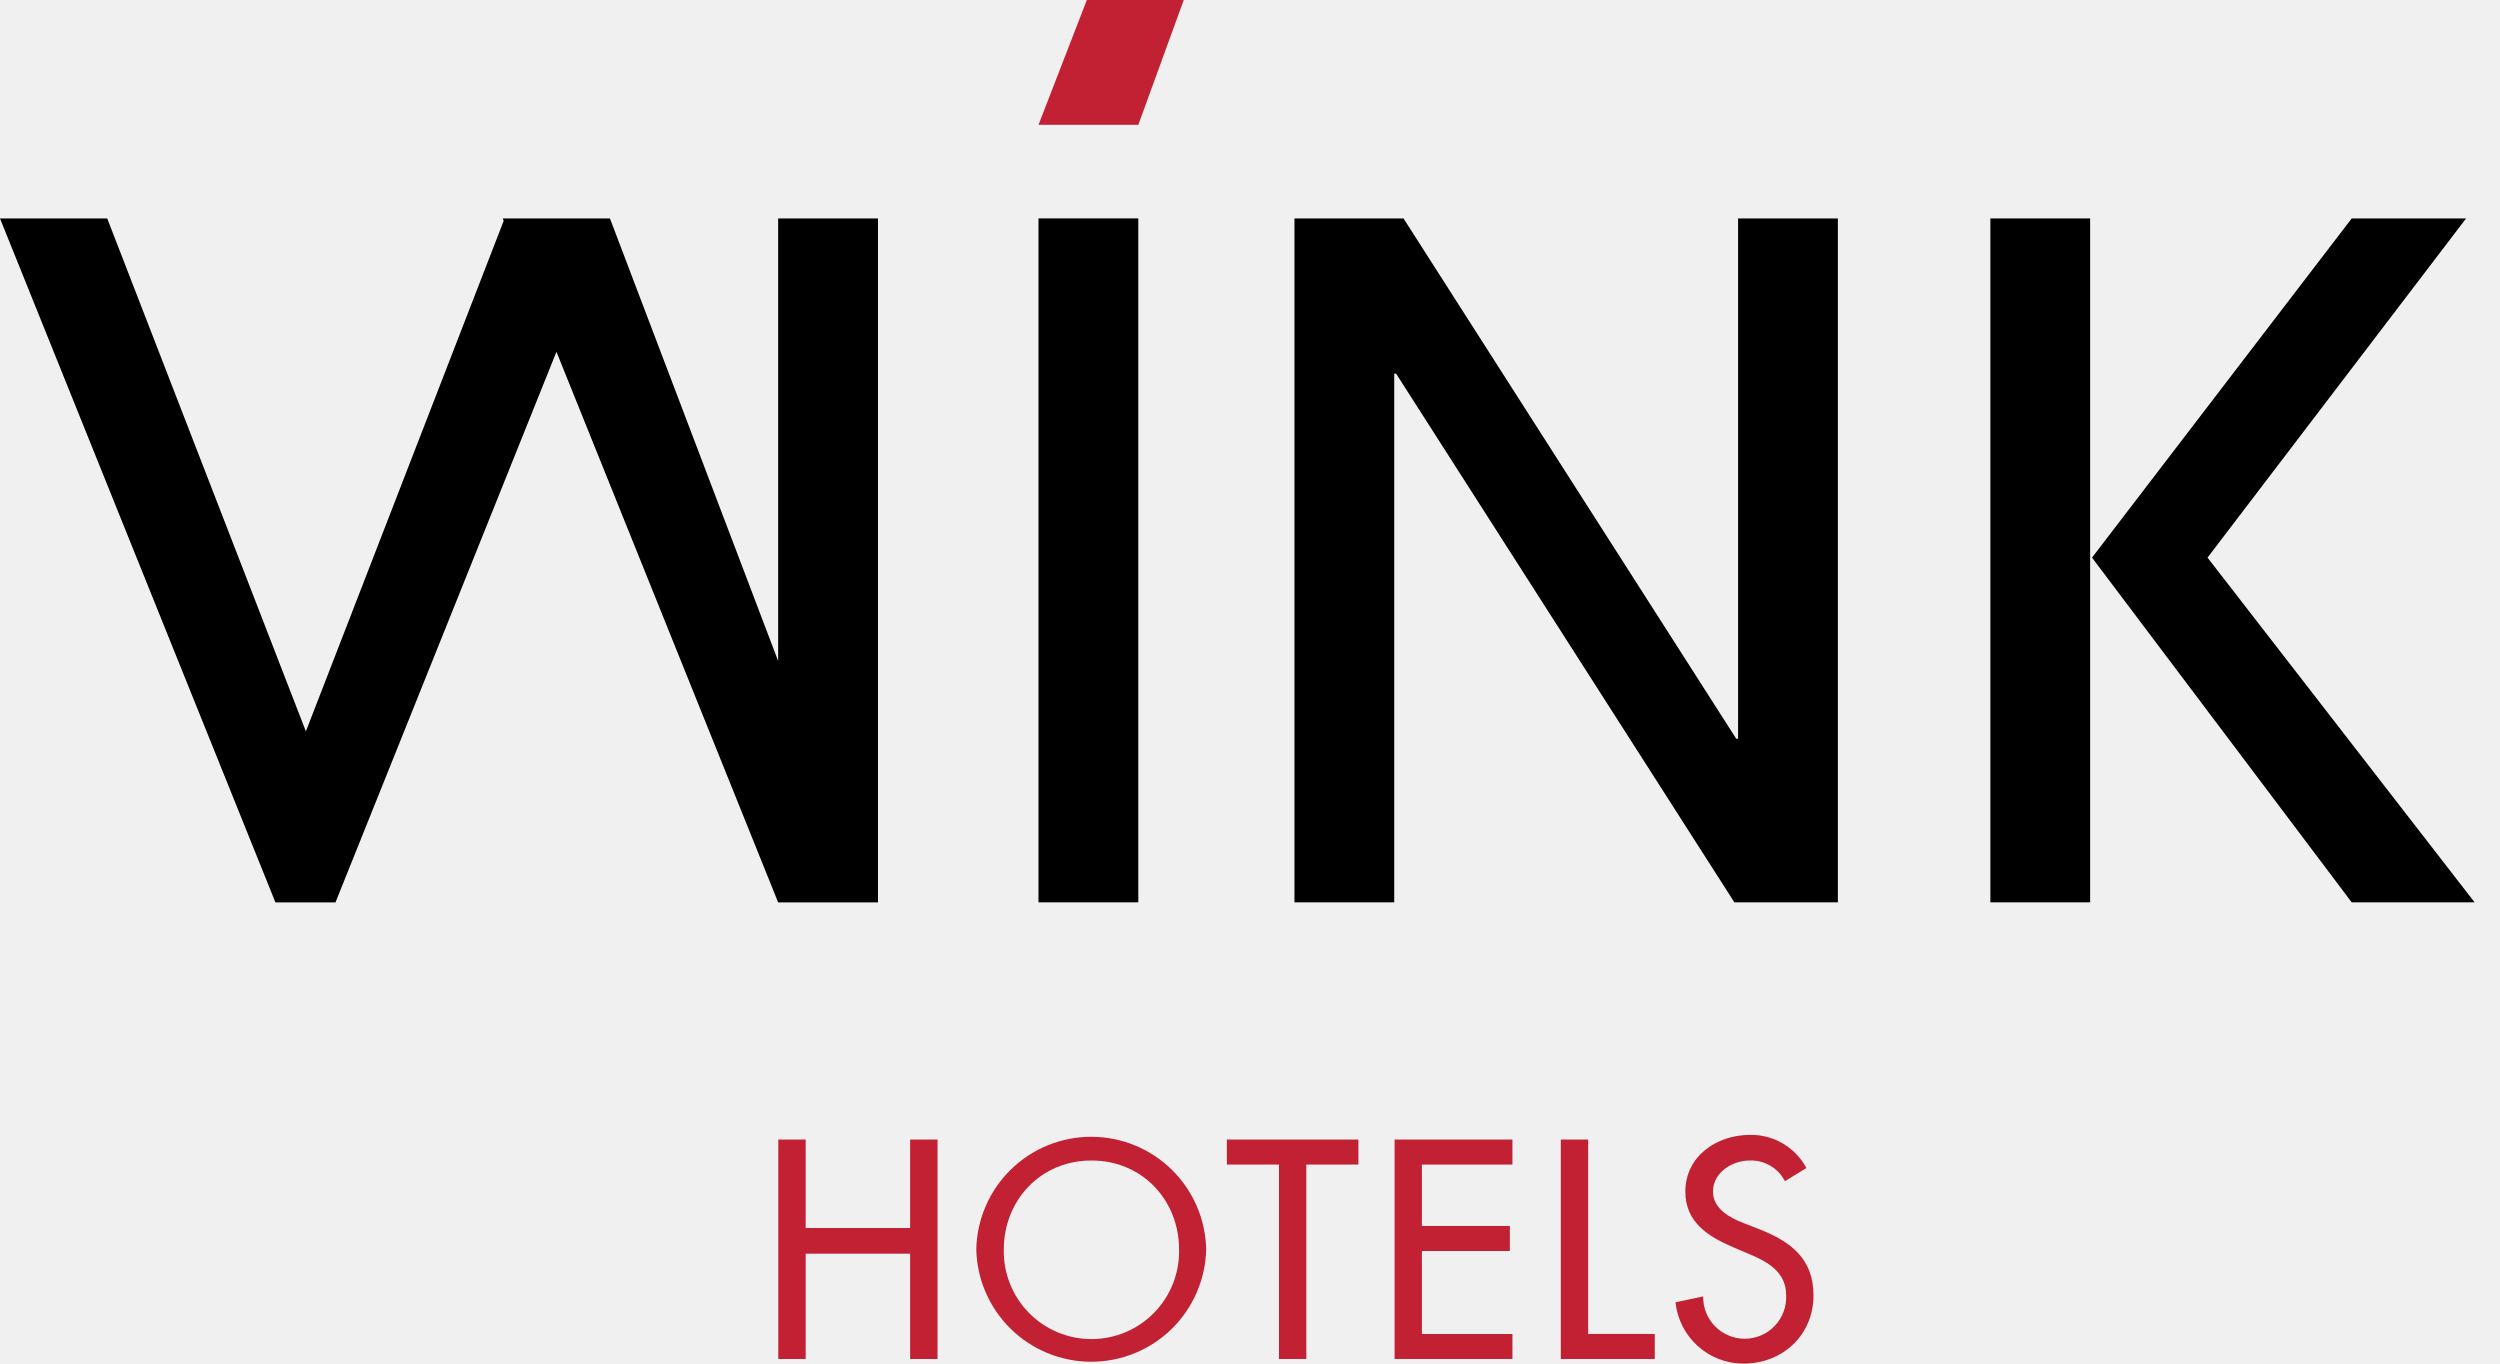
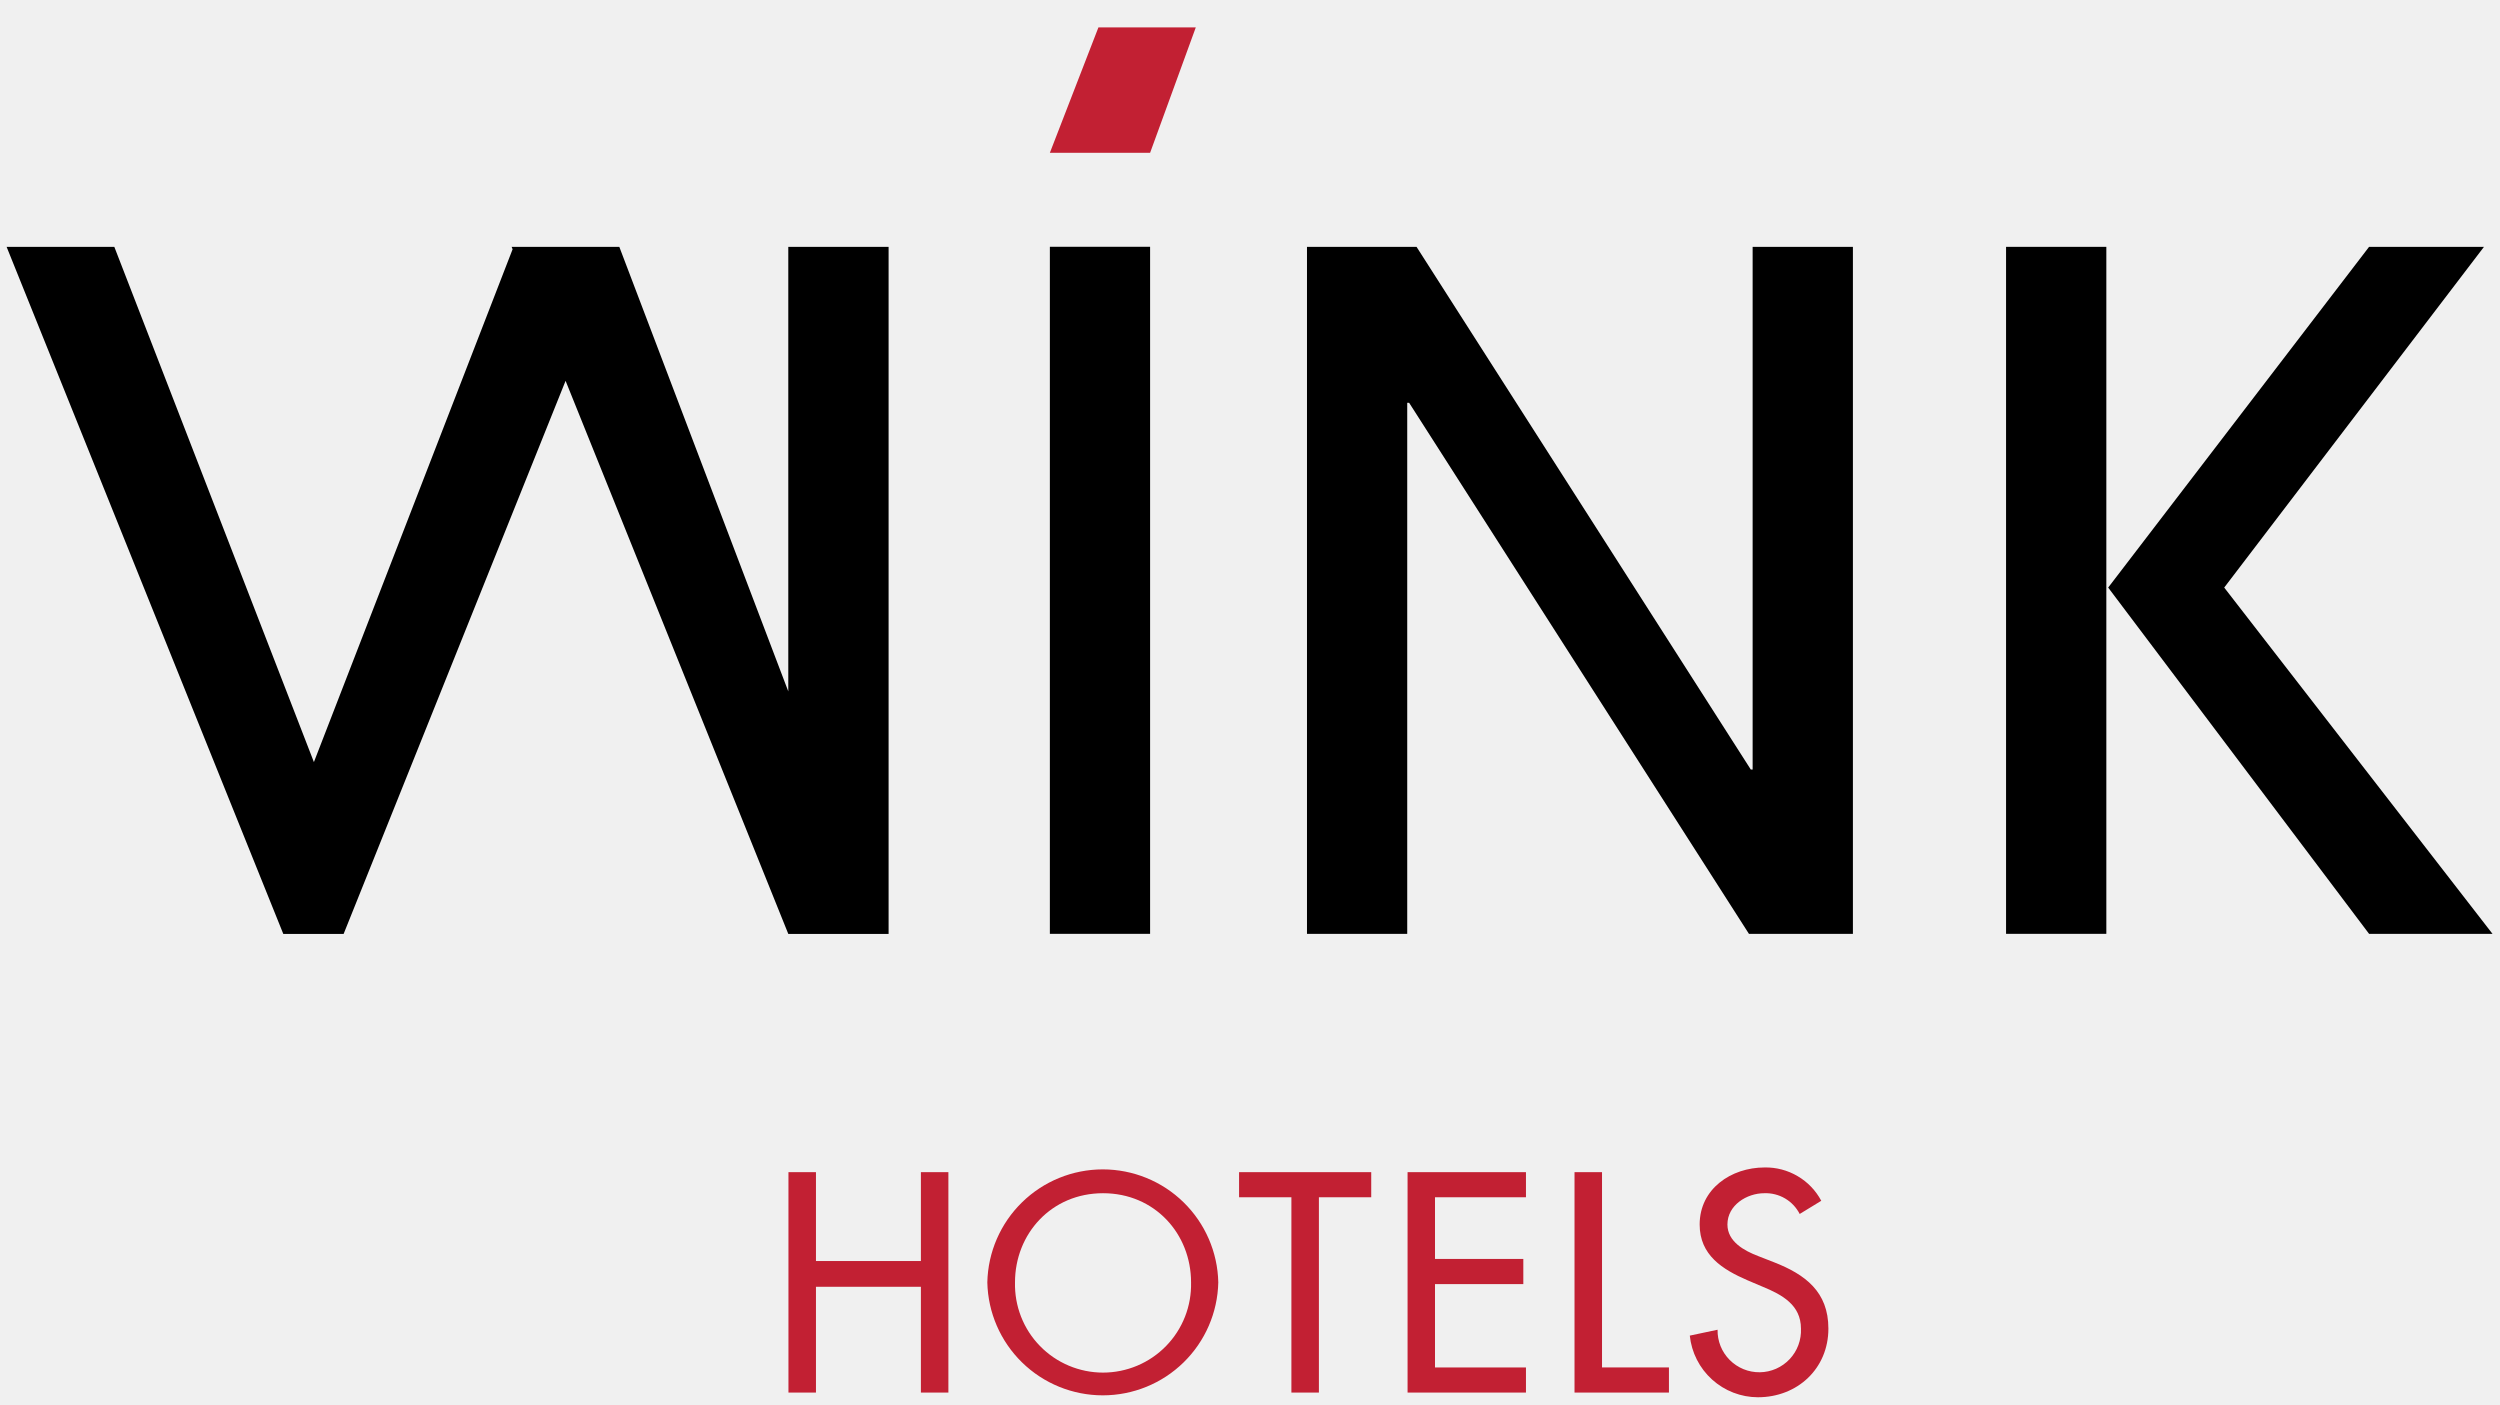
- <svg xmlns="http://www.w3.org/2000/svg" width="88" height="48" viewBox="0 0 88 48" fill="none">
-   <g clip-path="url(#clip0_3211_10926)">
-     <path d="M32.037 43.226V40.112H33.001V47.836H32.037V44.129H28.36V47.836H27.396V40.112H28.36V43.226H32.037Z" fill="#C22033" />
-     <path d="M42.458 43.974C42.434 45.032 41.998 46.038 41.242 46.779C40.486 47.519 39.469 47.933 38.411 47.933C37.353 47.933 36.337 47.519 35.581 46.779C34.825 46.038 34.388 45.032 34.365 43.974C34.388 42.916 34.825 41.909 35.581 41.169C36.337 40.429 37.353 40.015 38.411 40.015C39.469 40.015 40.486 40.429 41.242 41.169C41.998 41.909 42.434 42.916 42.458 43.974ZM41.503 43.974C41.503 42.274 40.233 40.85 38.42 40.85C36.607 40.85 35.334 42.274 35.334 43.974C35.324 44.385 35.397 44.795 35.547 45.178C35.697 45.561 35.923 45.91 36.21 46.205C36.498 46.5 36.841 46.734 37.221 46.894C37.6 47.054 38.007 47.136 38.419 47.136C38.831 47.136 39.238 47.054 39.617 46.894C39.997 46.734 40.34 46.5 40.628 46.205C40.915 45.91 41.141 45.561 41.291 45.178C41.441 44.795 41.514 44.385 41.503 43.974Z" fill="#C22033" />
-     <path d="M45.983 47.836H45.019V40.992H43.185V40.112H47.816V40.992H45.983V47.836Z" fill="#C22033" />
-     <path d="M49.09 40.112H53.238V40.992H50.051V43.154H53.147V44.035H50.051V46.957H53.238V47.836H49.09V40.112Z" fill="#C22033" />
-     <path d="M55.903 46.955H58.248V47.836H54.94V40.112H55.903V46.955Z" fill="#C22033" />
-     <path d="M62.829 41.577C62.713 41.35 62.535 41.161 62.315 41.033C62.095 40.904 61.843 40.84 61.589 40.85C60.974 40.85 60.297 41.27 60.297 41.945C60.297 42.55 60.892 42.867 61.373 43.052L61.926 43.268C63.024 43.697 63.835 44.302 63.835 45.594C63.835 46.996 62.749 48 61.365 48C60.771 47.998 60.198 47.777 59.758 47.378C59.317 46.979 59.039 46.431 58.978 45.84L59.952 45.634C59.948 45.83 59.983 46.025 60.056 46.207C60.129 46.389 60.238 46.554 60.376 46.693C60.515 46.832 60.679 46.942 60.861 47.016C61.042 47.09 61.237 47.127 61.433 47.124C61.629 47.121 61.822 47.079 62.002 47C62.181 46.921 62.343 46.807 62.477 46.664C62.612 46.521 62.716 46.353 62.784 46.169C62.852 45.985 62.882 45.789 62.873 45.594C62.873 44.764 62.207 44.405 61.537 44.128L61.003 43.901C60.121 43.52 59.324 43.022 59.324 41.945C59.324 40.696 60.431 39.948 61.598 39.948C62.005 39.94 62.406 40.045 62.756 40.251C63.107 40.457 63.394 40.756 63.585 41.115L62.829 41.577Z" fill="#C22033" />
-     <path d="M40.068 7.688H36.555V31.762H40.068V7.688Z" fill="black" />
-     <path d="M61.05 31.762L49.144 13.154H49.077V31.762H45.565V7.689H49.404L61.115 26.003H61.18V7.689H64.693V31.762H61.05Z" fill="black" />
-     <path d="M27.391 7.689V23.267L21.47 7.689H21.472H21.47H17.762H17.696L17.73 7.773L10.767 25.744L3.774 7.689H0L9.695 31.764H11.809L19.587 12.383L27.391 31.764H30.905V7.689H27.391Z" fill="black" />
-     <path d="M73.573 18.215V7.689H70.061V31.762H73.573V20.094V19.627V18.215Z" fill="black" />
-     <path d="M86.806 7.689H82.78L73.639 19.628L82.78 31.762H87.106L77.705 19.628L86.806 7.689Z" fill="black" />
-     <path d="M38.257 0L36.555 4.394H40.068L41.668 0H38.257Z" fill="#C22033" />
+ <svg xmlns="http://www.w3.org/2000/svg" width="73" height="41" viewBox="0 0 73 41" fill="none">
+   <g clip-path="url(#clip0_6081_11843)">
+     <path d="M26.89 36.822V34.227H27.693V40.663H26.89V37.574H23.826V40.663H23.023V34.227H23.826V36.822H26.89Z" fill="#C22033" />
+     <path d="M35.574 37.445C35.555 38.327 35.191 39.166 34.561 39.782C33.931 40.399 33.084 40.744 32.202 40.744C31.32 40.744 30.474 40.399 29.843 39.782C29.213 39.166 28.849 38.327 28.83 37.445C28.849 36.563 29.213 35.724 29.843 35.108C30.474 34.491 31.32 34.146 32.202 34.146C33.084 34.146 33.931 34.491 34.561 35.108C35.191 35.724 35.555 36.563 35.574 37.445ZM34.779 37.445C34.779 36.028 33.72 34.842 32.209 34.842C30.699 34.842 29.638 36.028 29.638 37.445C29.63 37.788 29.69 38.129 29.815 38.448C29.94 38.768 30.128 39.059 30.368 39.304C30.607 39.55 30.894 39.745 31.21 39.878C31.526 40.011 31.865 40.08 32.208 40.08C32.551 40.08 32.891 40.011 33.207 39.878C33.523 39.745 33.809 39.55 34.049 39.304C34.288 39.059 34.476 38.768 34.602 38.448C34.727 38.129 34.787 37.788 34.779 37.445Z" fill="#C22033" />
+     <path d="M38.512 40.663H37.709V34.96H36.181V34.227H40.04V34.96H38.512V40.663Z" fill="#C22033" />
+     <path d="M41.101 34.227H44.558V34.96H41.902V36.761H44.481V37.496H41.902V39.93H44.558V40.663H41.101V34.227Z" fill="#C22033" />
+     <path d="M46.779 39.929H48.733V40.663H45.976V34.227H46.779V39.929Z" fill="#C22033" />
+     <path d="M52.551 35.448C52.454 35.259 52.306 35.101 52.123 34.994C51.94 34.887 51.73 34.834 51.517 34.842C51.005 34.842 50.441 35.192 50.441 35.755C50.441 36.259 50.937 36.523 51.338 36.677L51.799 36.857C52.713 37.214 53.389 37.718 53.389 38.795C53.389 39.964 52.484 40.8 51.331 40.8C50.836 40.799 50.359 40.614 49.992 40.282C49.624 39.949 49.393 39.493 49.342 39L50.153 38.828C50.15 38.992 50.18 39.154 50.24 39.306C50.301 39.457 50.392 39.595 50.507 39.711C50.622 39.827 50.76 39.918 50.911 39.98C51.062 40.042 51.224 40.072 51.388 40.07C51.551 40.068 51.712 40.033 51.862 39.967C52.011 39.901 52.146 39.806 52.258 39.687C52.37 39.568 52.457 39.428 52.513 39.275C52.57 39.121 52.595 38.958 52.588 38.795C52.588 38.103 52.033 37.804 51.474 37.574L51.029 37.385C50.295 37.067 49.63 36.651 49.63 35.755C49.63 34.713 50.552 34.09 51.525 34.09C51.864 34.083 52.198 34.171 52.49 34.343C52.783 34.514 53.022 34.764 53.181 35.063L52.551 35.448Z" fill="#C22033" />
+     <path d="M33.583 7.206H30.656V27.268H33.583V7.206Z" fill="black" />
+     <path d="M51.069 27.268L41.147 11.762H41.091V27.268H38.164V7.208H41.363L51.123 22.47H51.177V7.208H54.105V27.268H51.069Z" fill="black" />
+     <path d="M23.018 7.208V20.189L18.084 7.208H18.086H18.084H14.995H14.939L14.968 7.278L9.166 22.253L3.338 7.208H0.193L8.272 27.27H10.034L16.515 11.12L23.018 27.27H25.947V7.208H23.018Z" fill="black" />
+     <path d="M61.505 15.979V7.208H58.577V27.268H61.505V17.545V17.155V15.979Z" fill="black" />
+     <path d="M72.532 7.208H69.177L61.559 17.157L69.177 27.268H72.781L64.947 17.157L72.532 7.208Z" fill="black" />
+     <path d="M32.074 0.8L30.656 4.462H33.583L34.917 0.8H32.074Z" fill="#C22033" />
  </g>
  <defs>
-     <clipPath id="clip0_3211_10926">
-       <rect width="87.106" height="48" fill="white" />
+     <clipPath id="clip0_6081_11843">
+       <rect width="72.589" height="40" fill="white" transform="translate(0.192902 0.800049)" />
    </clipPath>
  </defs>
</svg>
